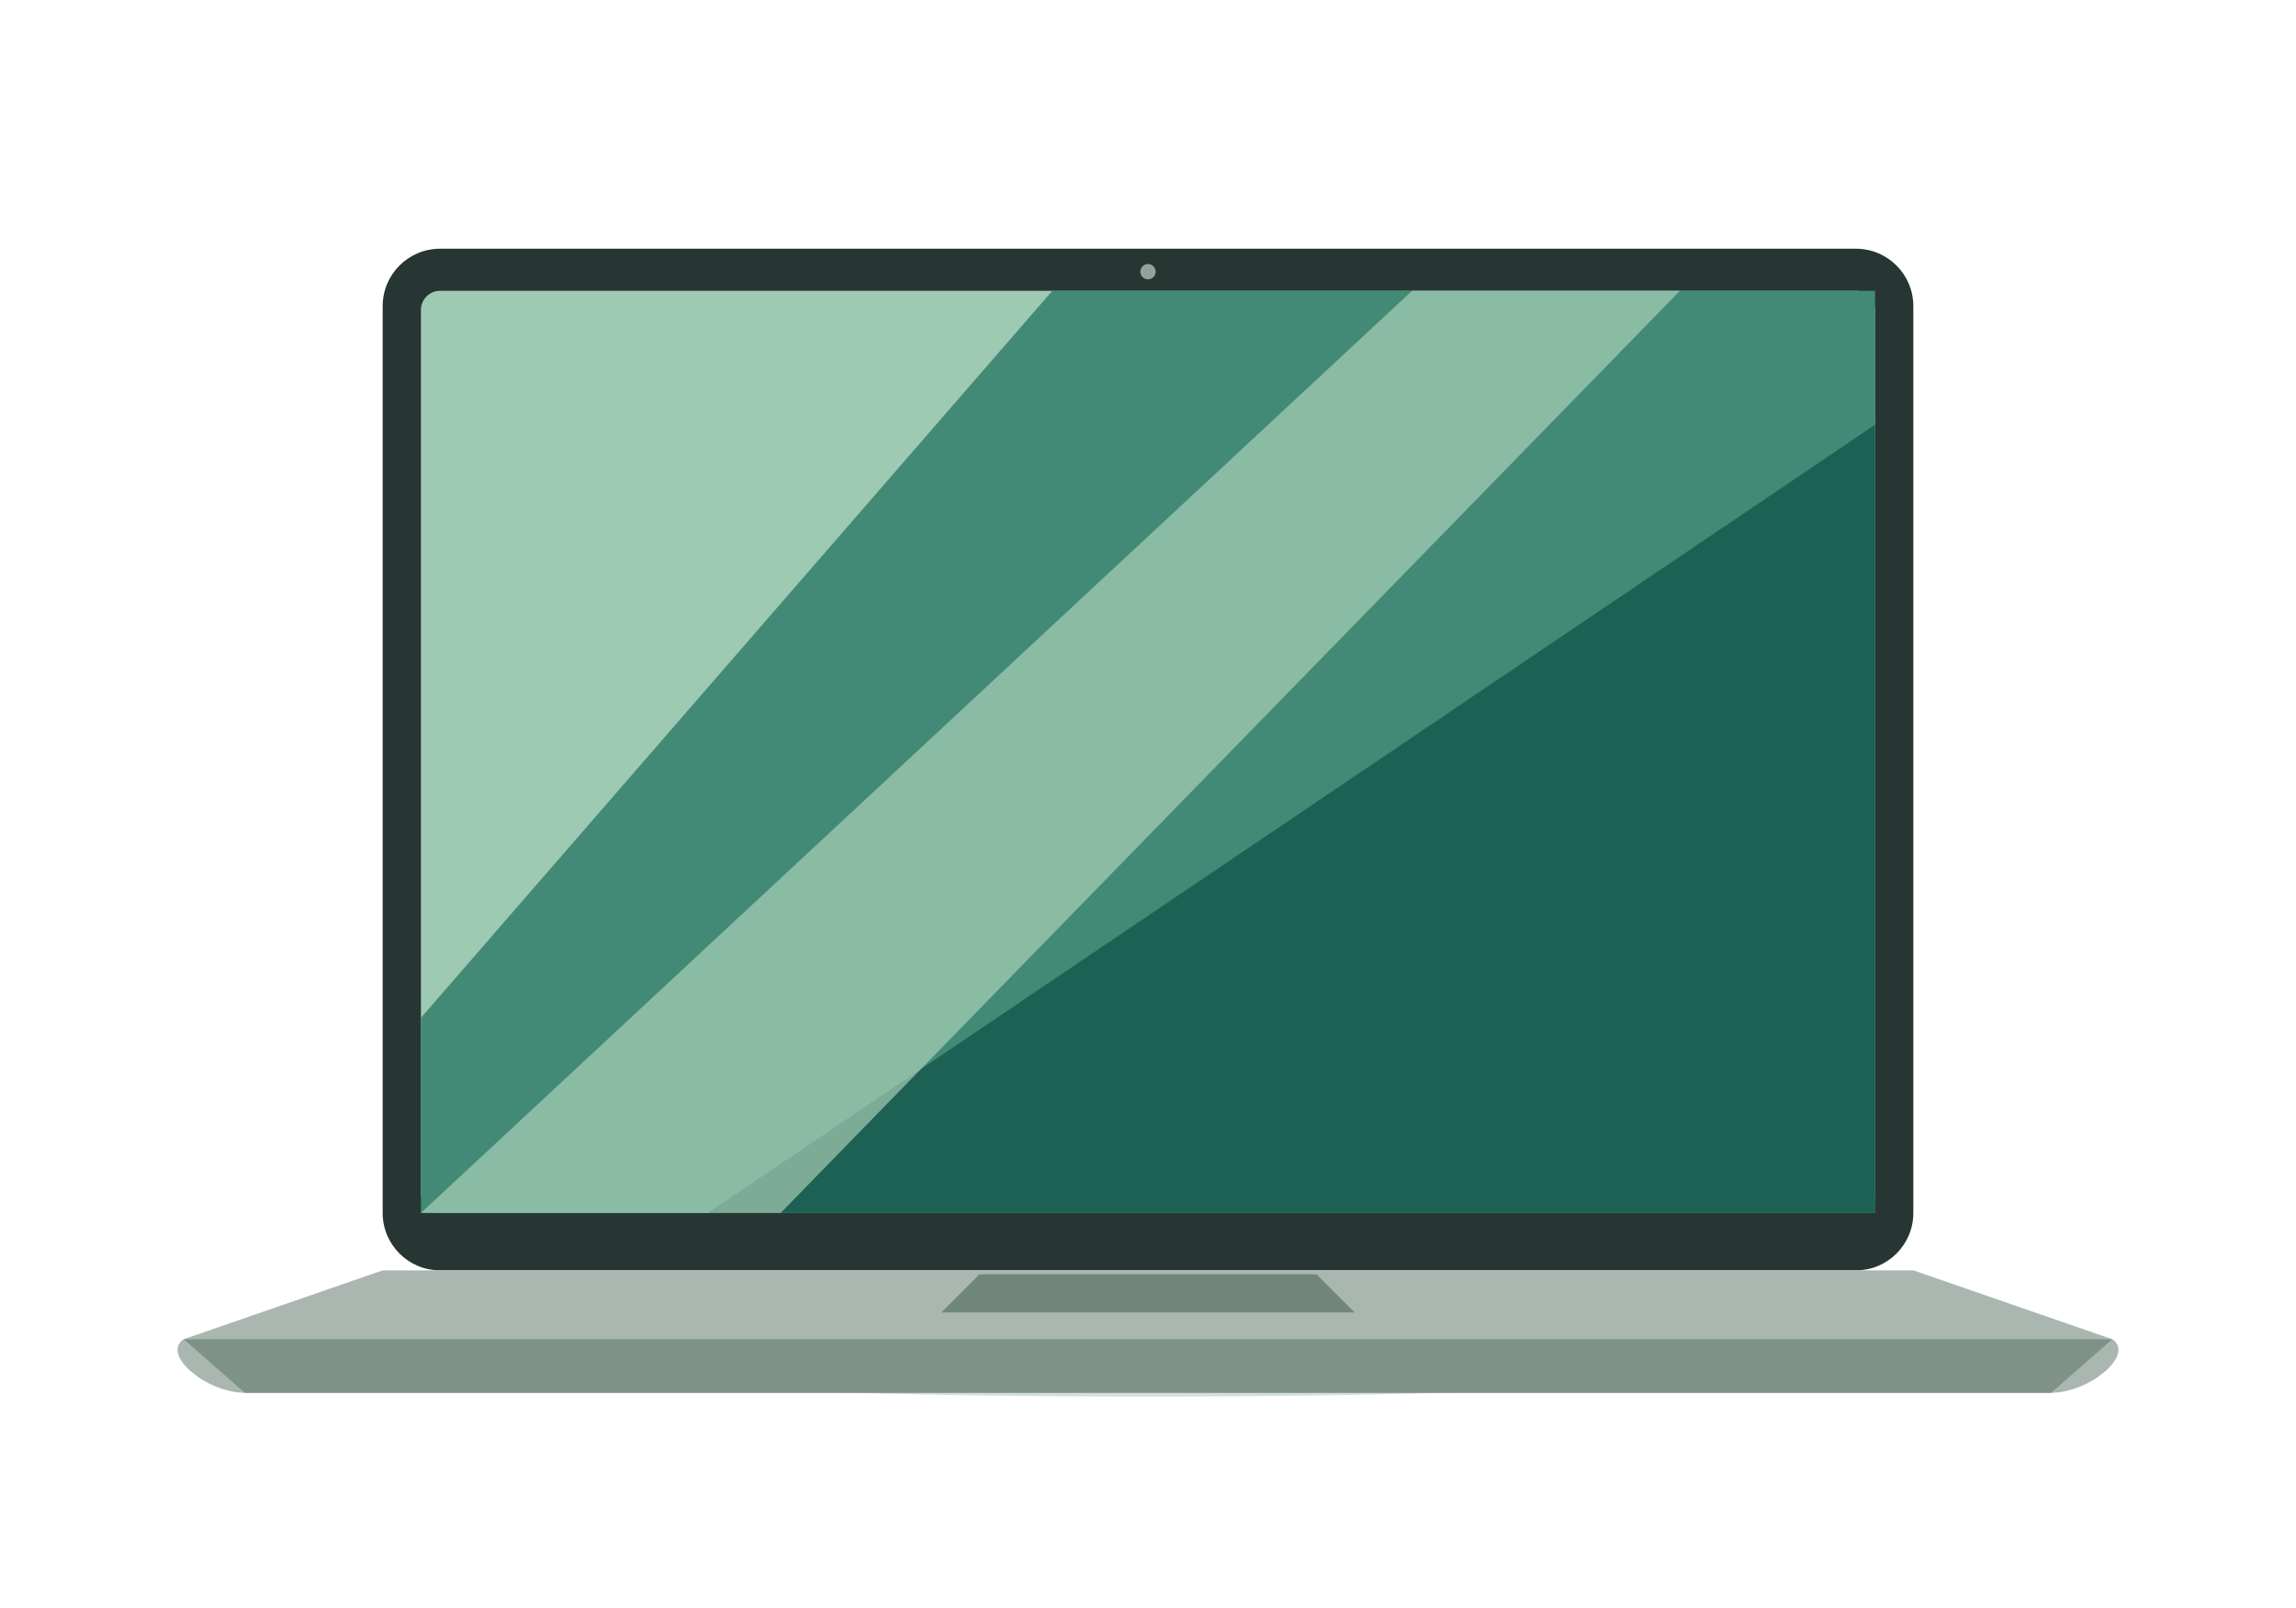
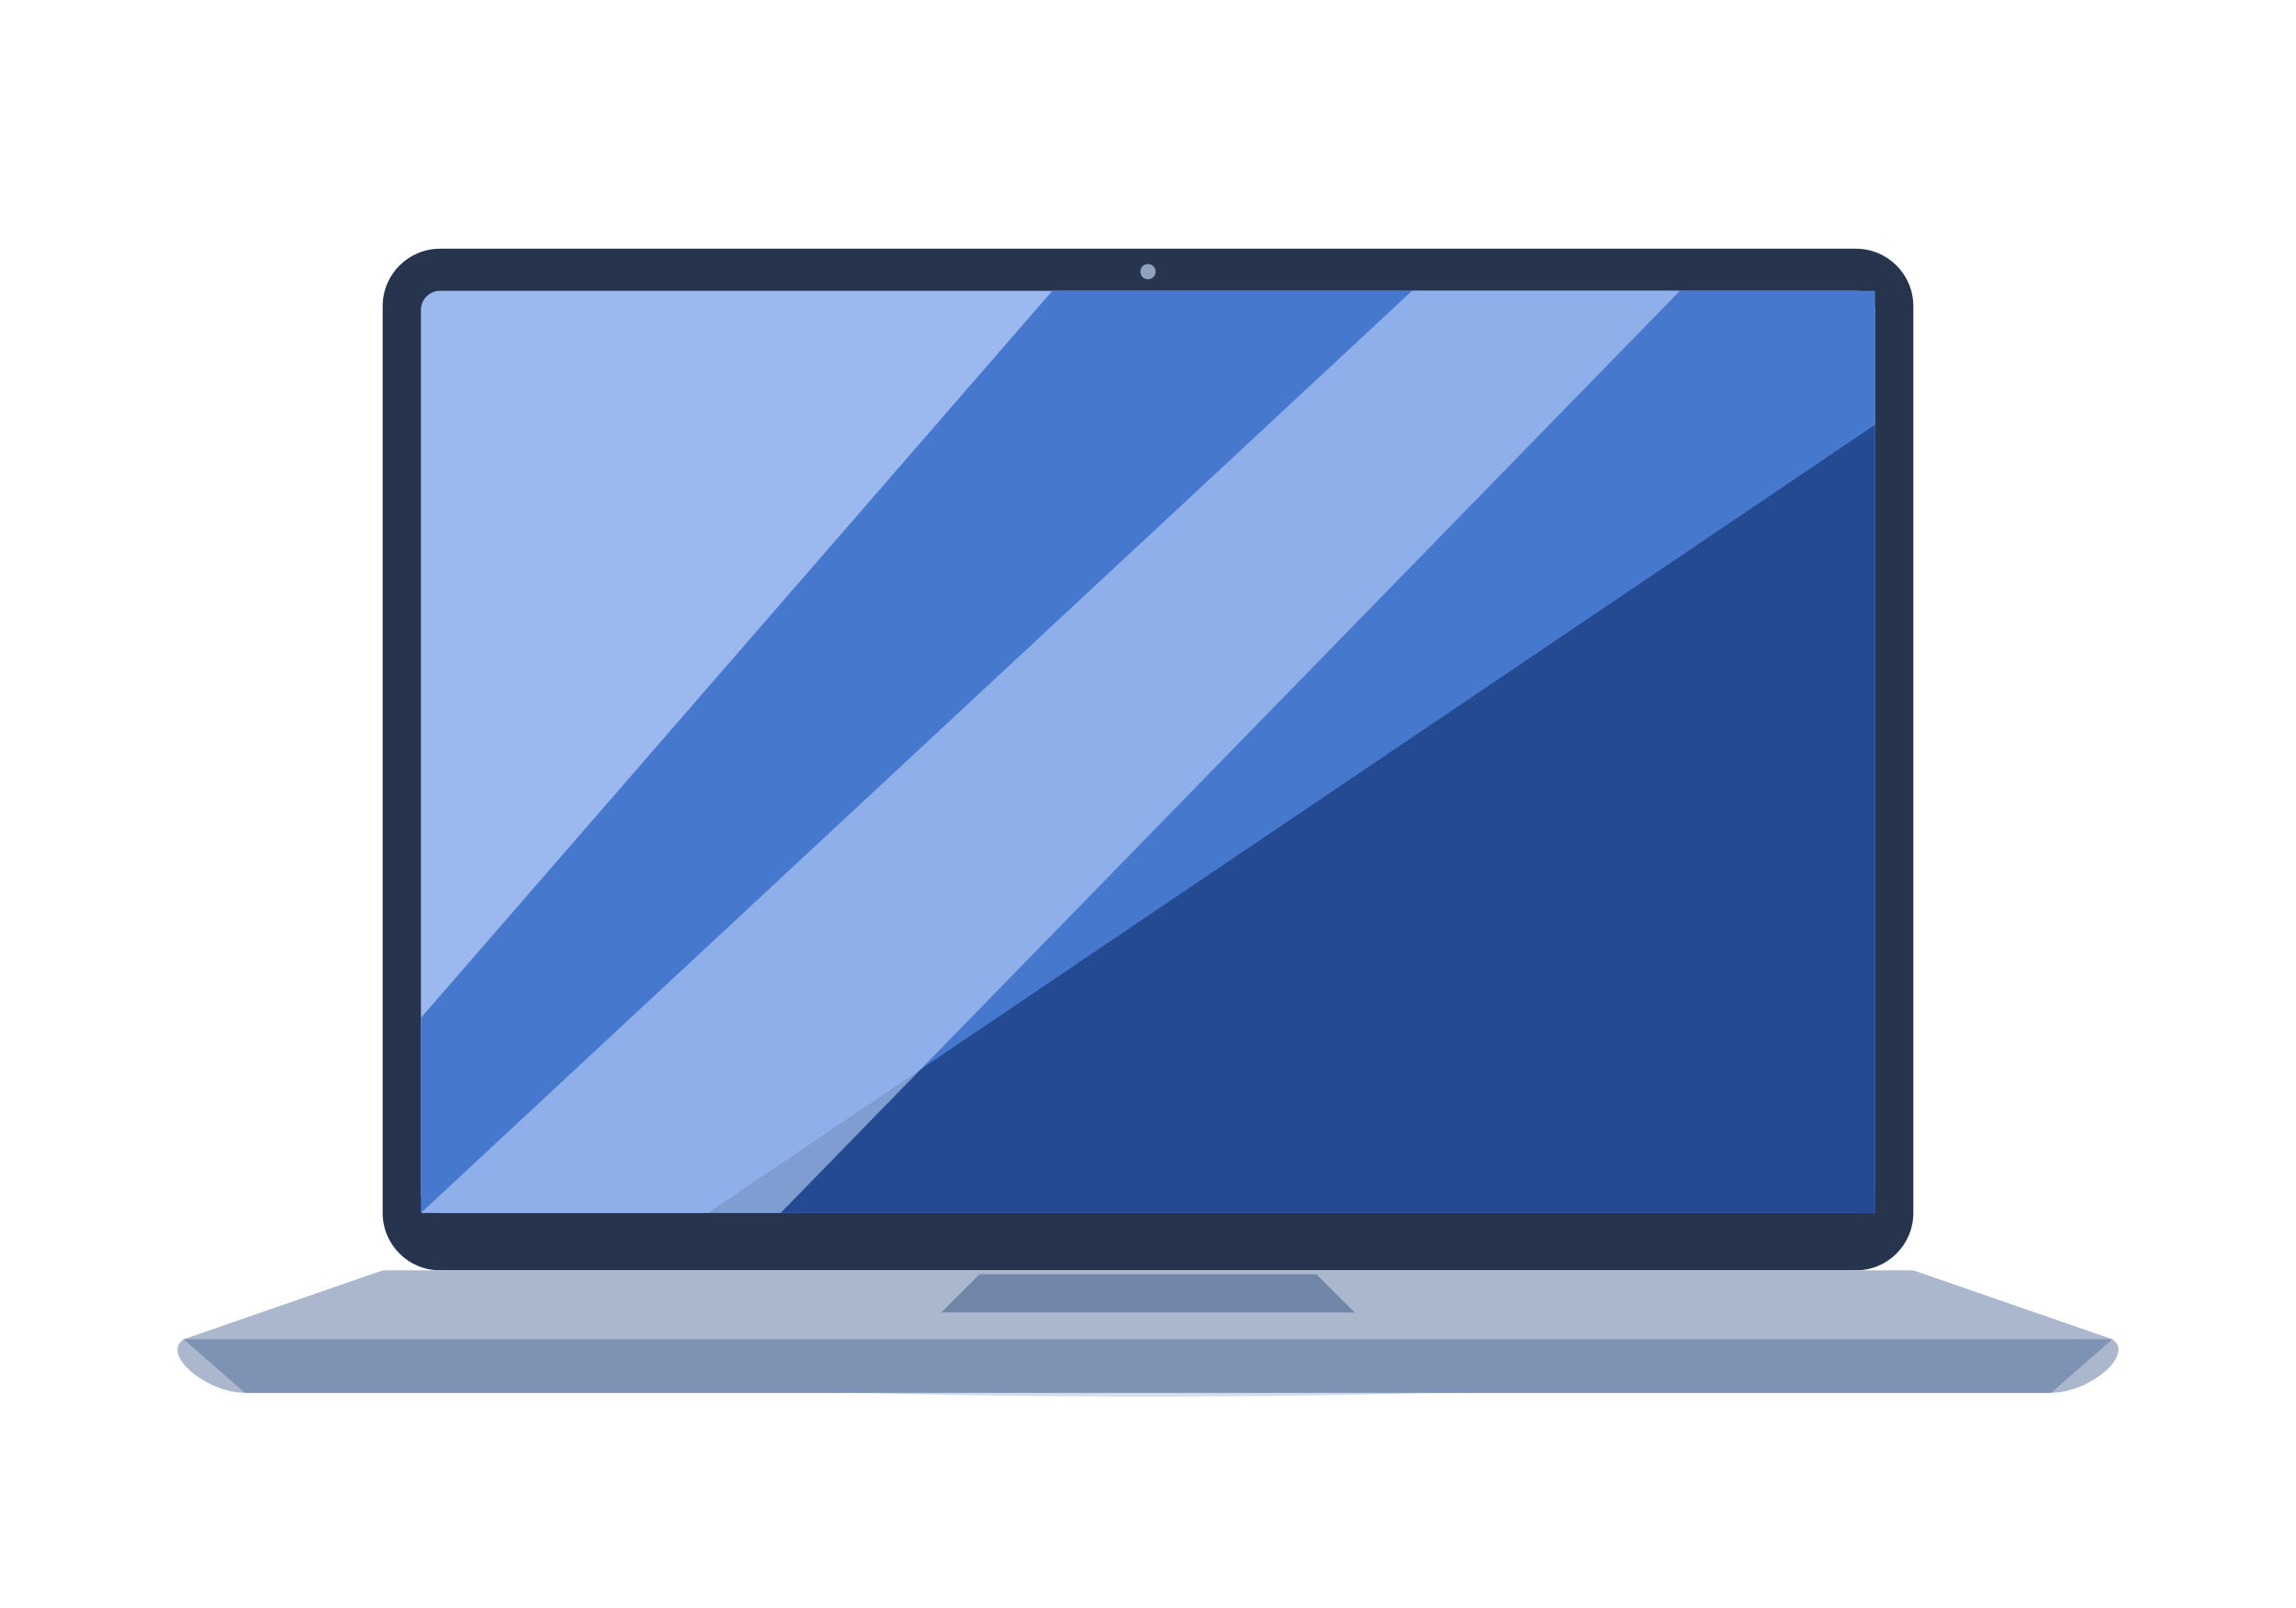
<svg xmlns="http://www.w3.org/2000/svg" viewBox="0 0 600 420">
-   <ellipse cx="300" cy="349" rx="225" ry="16" fill="#d6dfda" />
-   <rect x="100" y="65" width="400" height="267" rx="15" fill="#283633" />
-   <rect x="110" y="76" width="380" height="241" rx="5" fill="#9ec9b3" />
-   <path d="M110 266 275 76h215v241H110Z" fill="#428a76" />
-   <path d="m185 317 305-206v206Z" fill="#1d6154" />
-   <path d="m110 317 259-241h70L204 317Z" fill="#badcc5" opacity=".6" />
-   <circle cx="300" cy="71" r="2" fill="#91a49a" />
-   <path d="M100 332h400l52 18c6 4-6 14-16 14H64c-10 0-22-10-16-14l52-18Z" fill="#aab7b0" />
-   <path d="M48 350h504l-16 14H64Z" fill="#7e9287" />
-   <path d="M256 333h88l10 10H246Z" fill="#71867a" />
+   <ellipse cx="300" cy="349" rx="225" ry="16" fill="#d6deed" />
+   <rect x="100" y="65" width="400" height="267" rx="15" fill="#26344e" />
+   <rect x="110" y="76" width="380" height="241" rx="5" fill="#9cb9ef" />
+   <path d="M110 266 275 76h215v241H110Z" fill="#4679ce" />
+   <path d="m185 317 305-206v206Z" fill="#244b92" />
+   <path d="m110 317 259-241h70L204 317Z" fill="#bed3fc" opacity=".6" />
+   <circle cx="300" cy="71" r="2" fill="#91a1bd" />
+   <path d="M100 332h400l52 18c6 4-6 14-16 14H64c-10 0-22-10-16-14l52-18Z" fill="#aab7cd" />
+   <path d="M48 350h504l-16 14H64Z" fill="#7e92b4" />
+   <path d="M256 333h88l10 10H246Z" fill="#7186a8" />
</svg>
